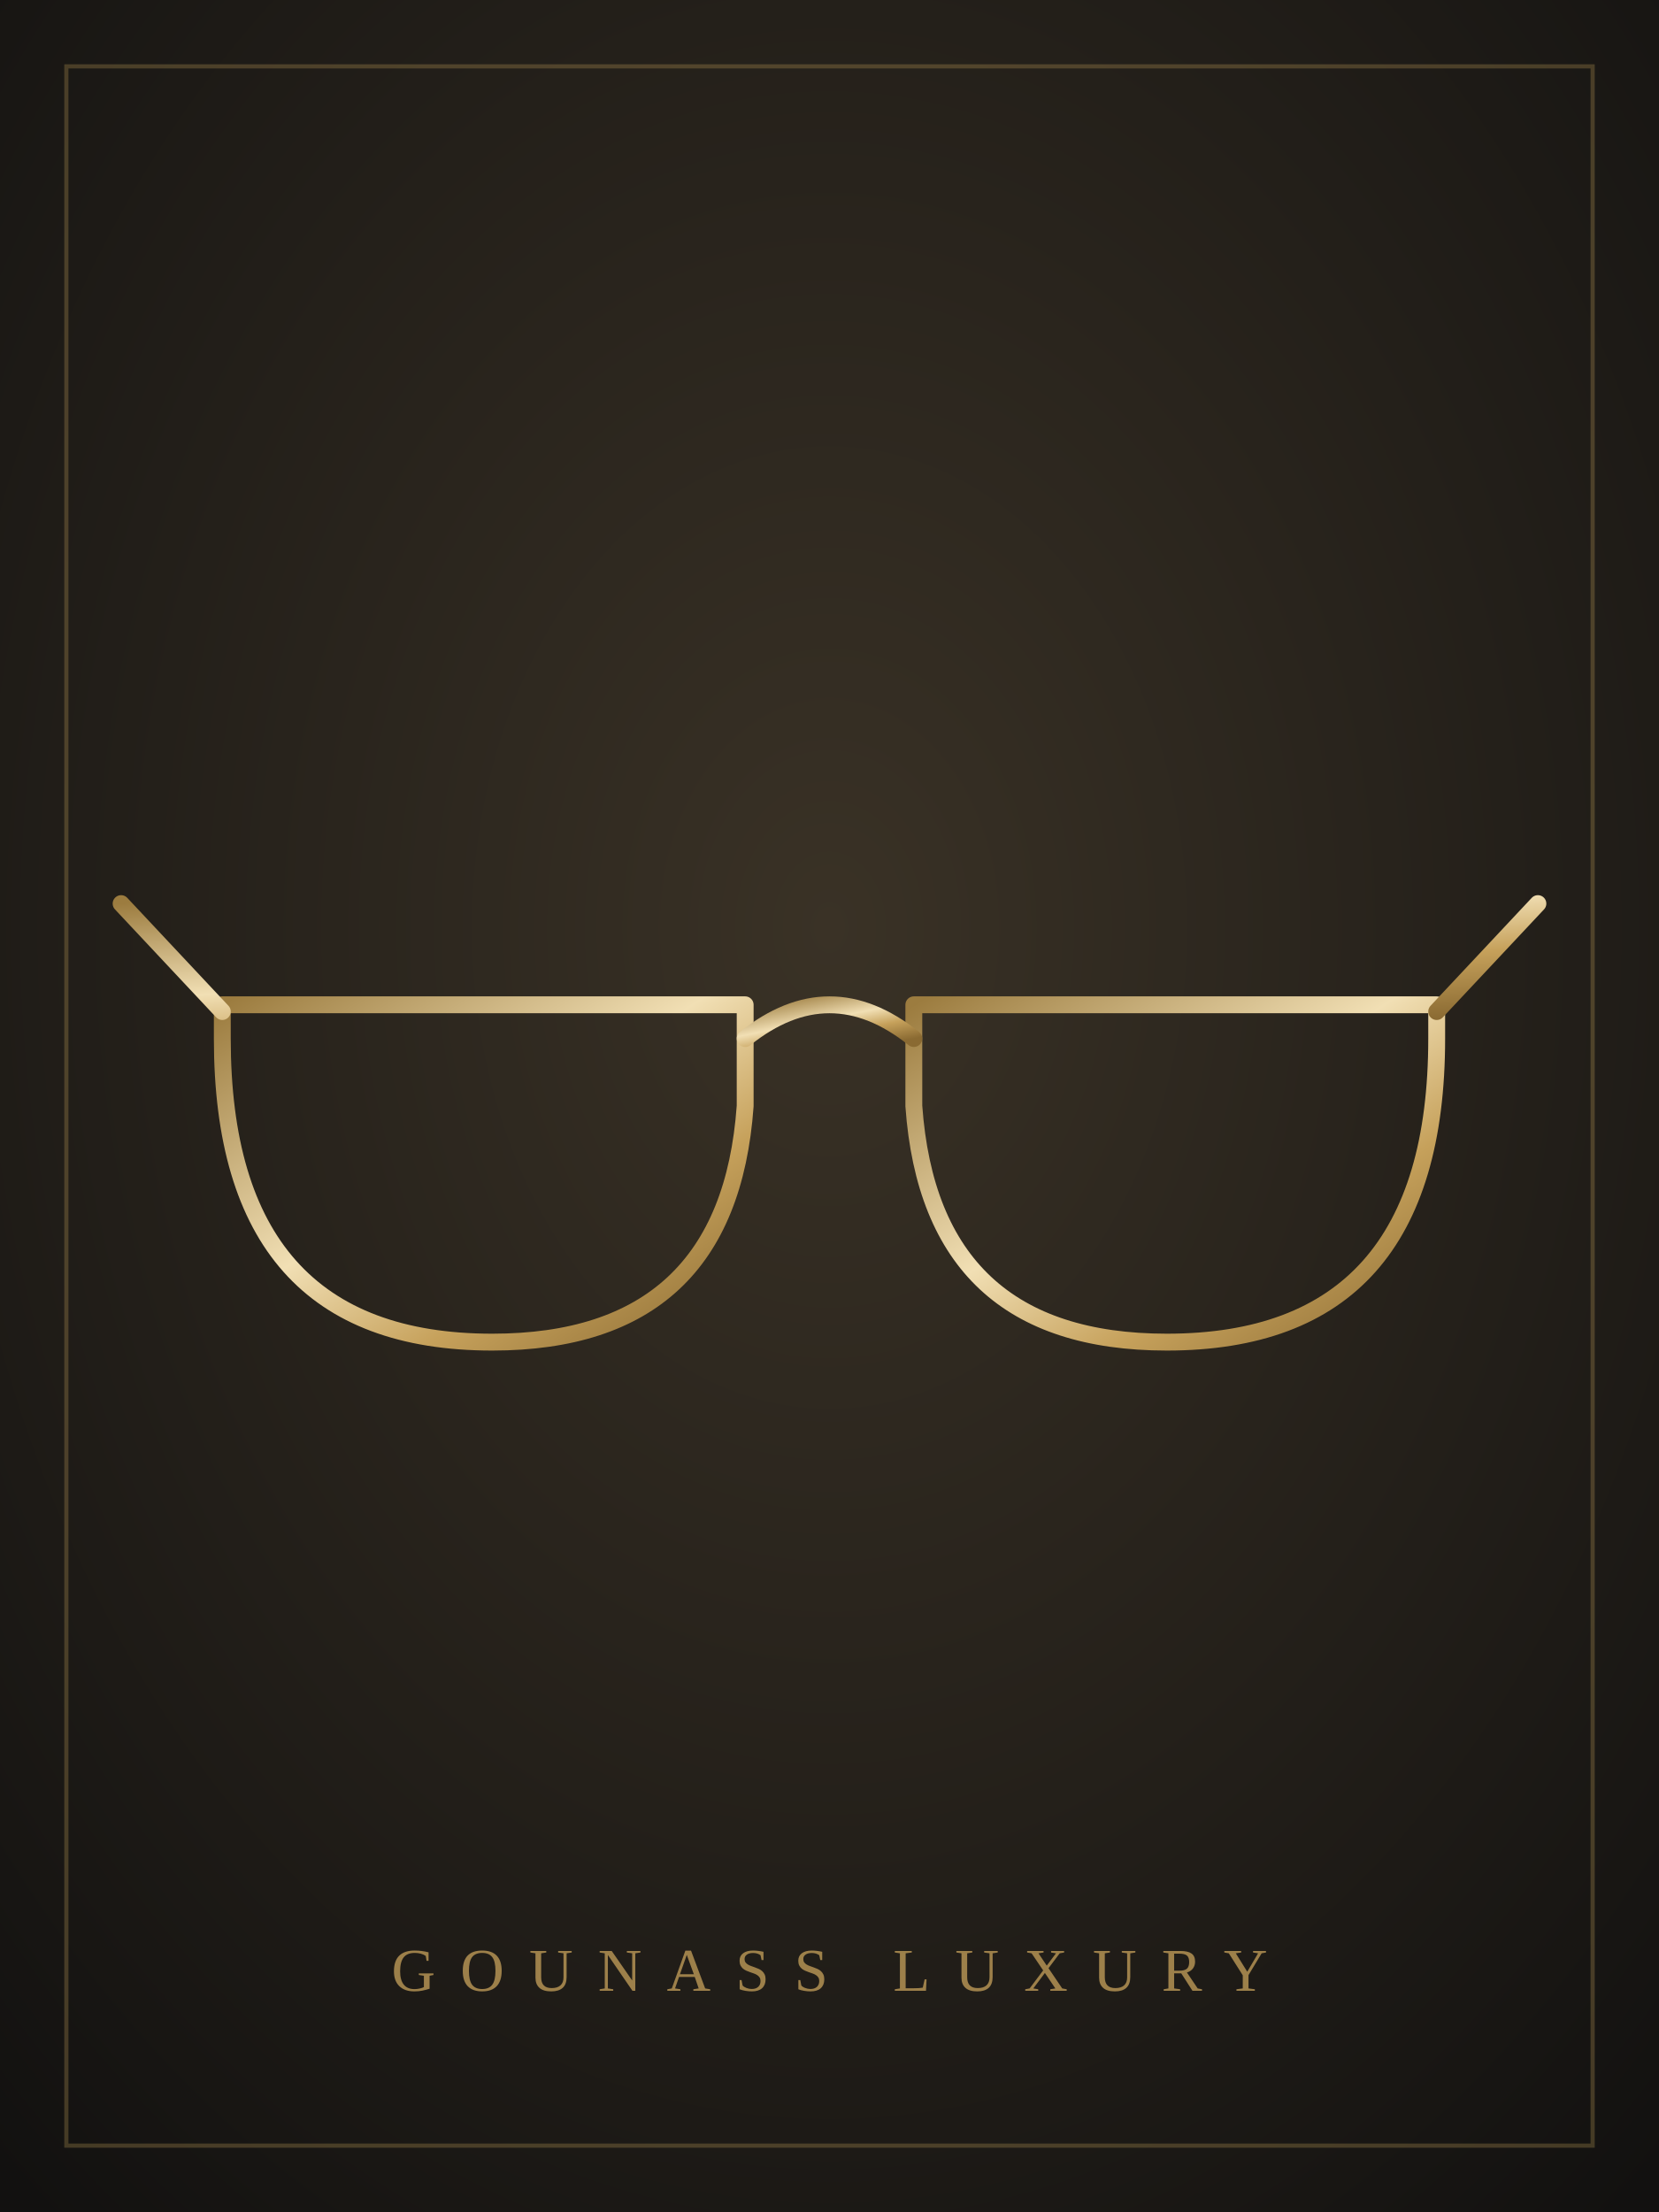
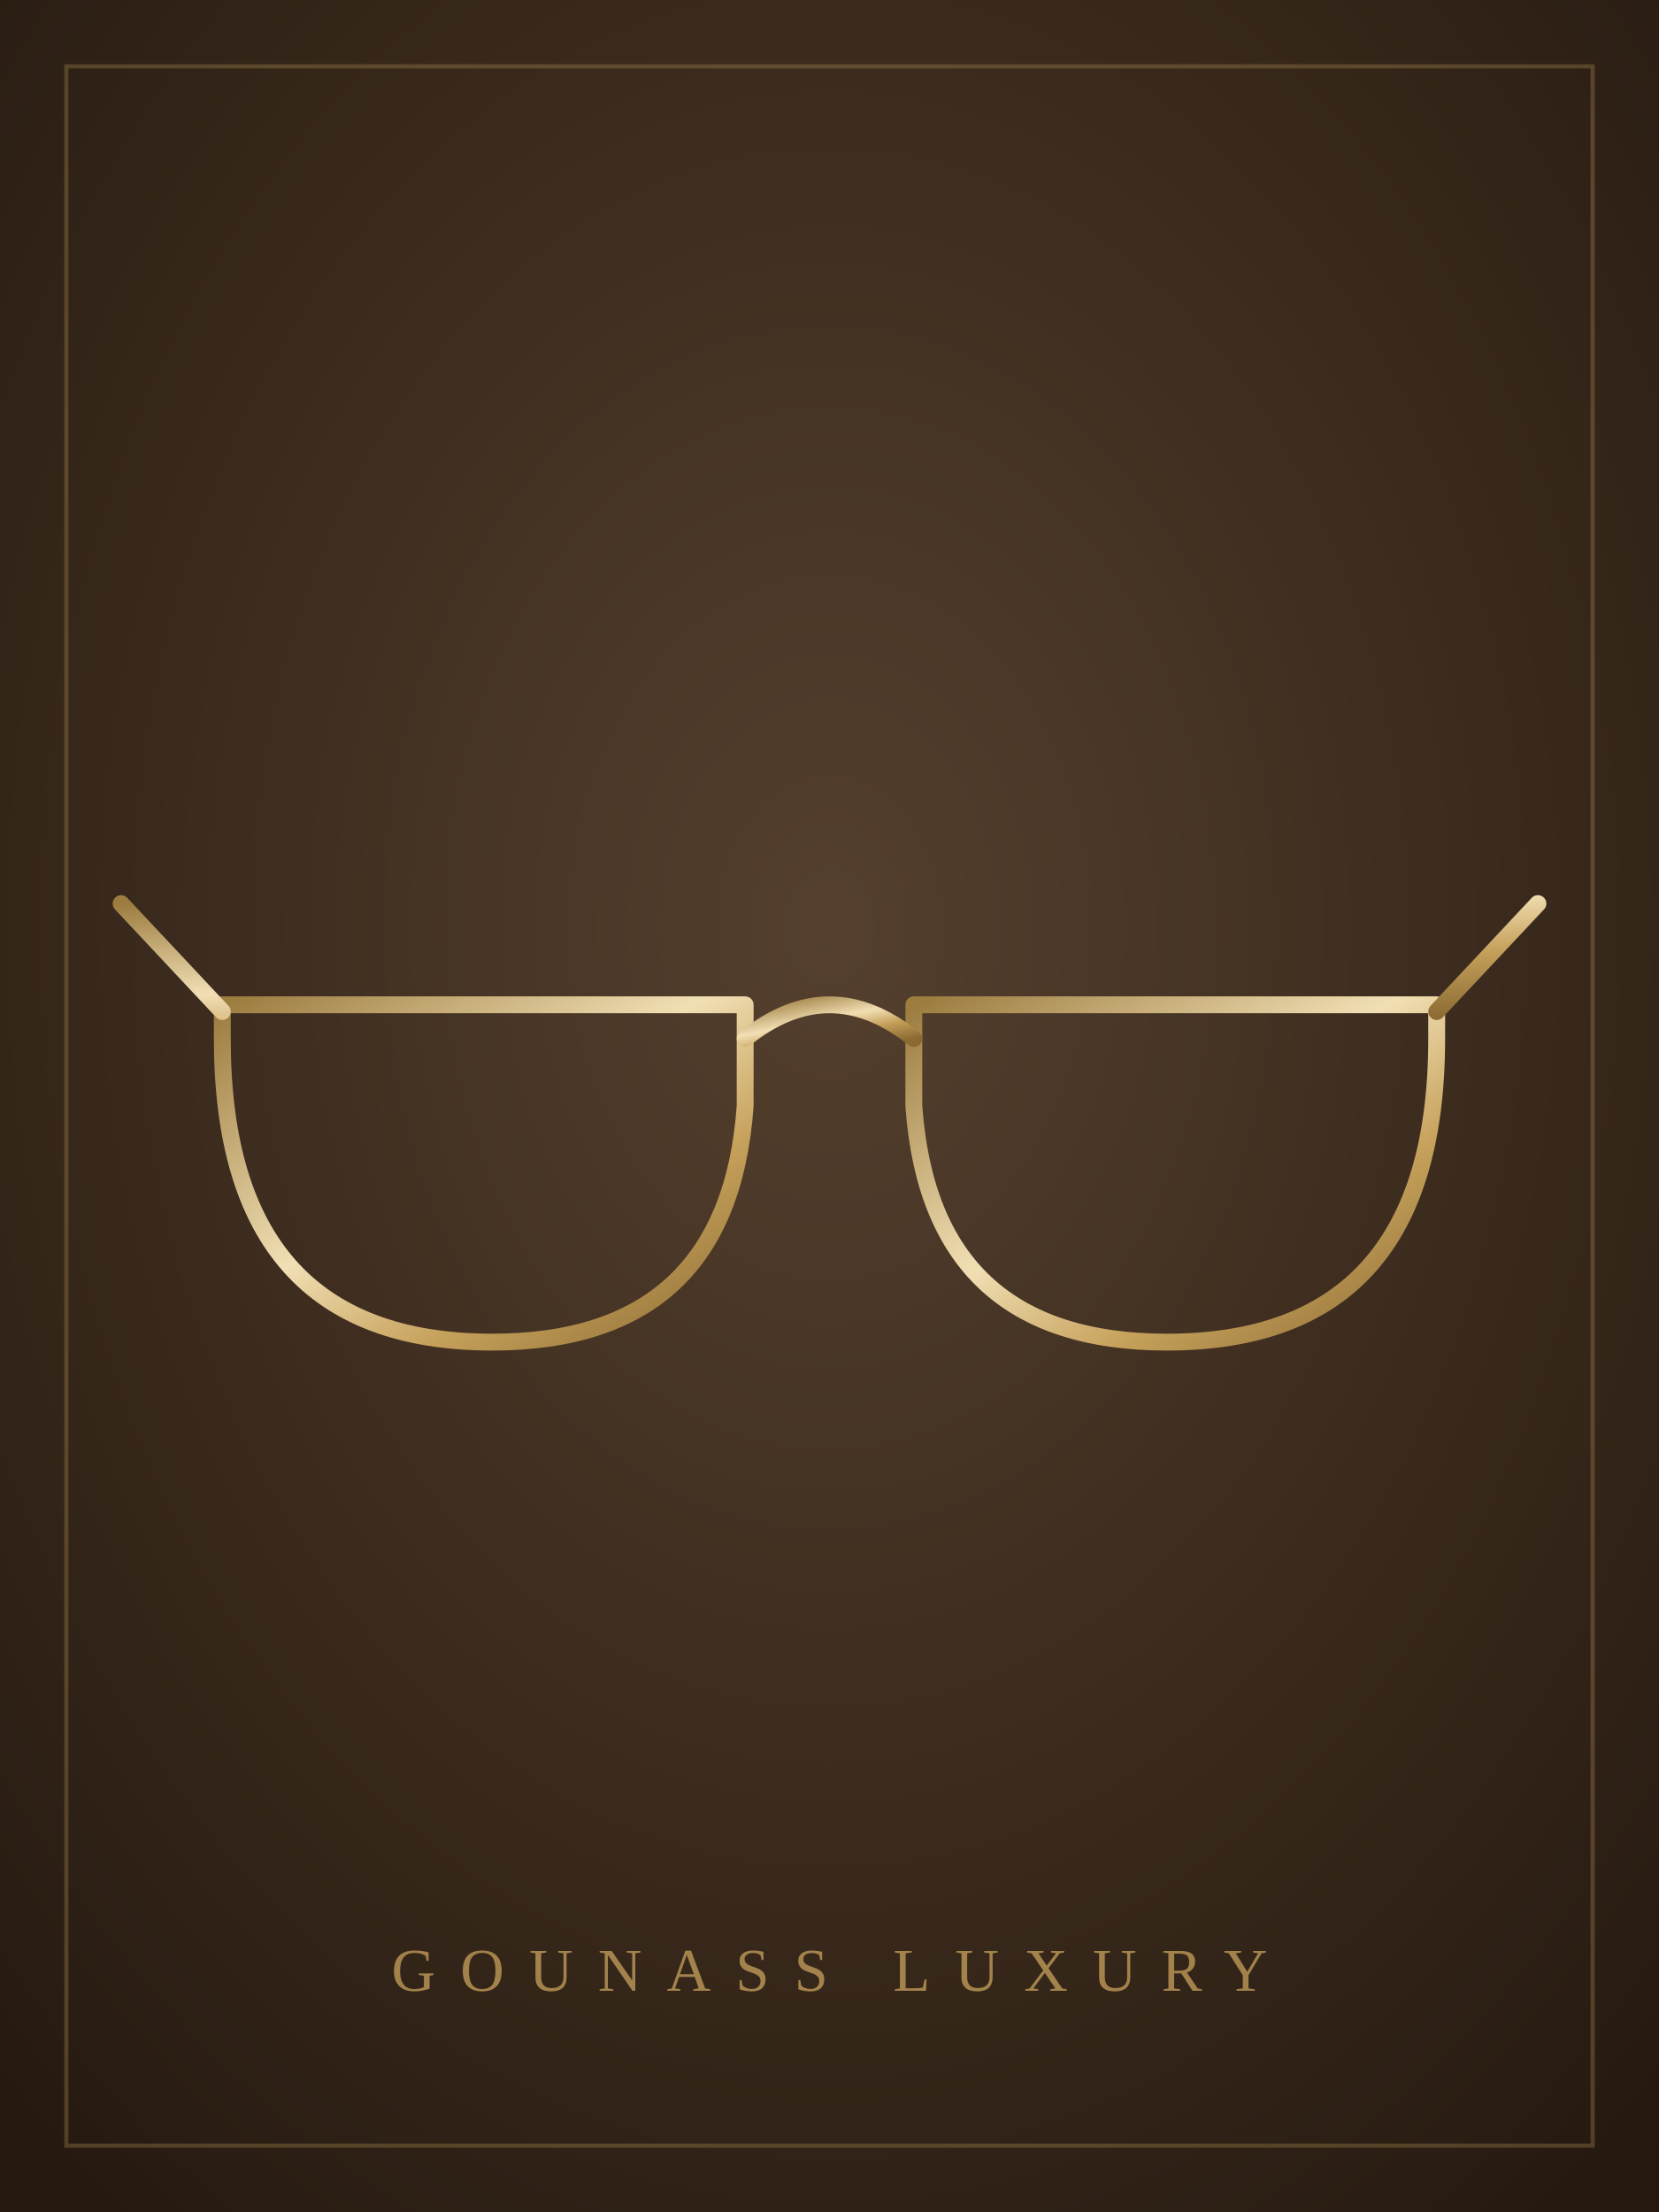
<svg xmlns="http://www.w3.org/2000/svg" viewBox="0 0 600 800" width="600" height="800">
  <defs>
    <radialGradient id="bg" cx="50%" cy="42%" r="75%">
-       <stop offset="0" stop-color="#3a3226" />
-       <stop offset="1" stop-color="#121110" />
+       <stop offset="0" stop-color="#55402e" />
+       <stop offset="1" stop-color="#24180f" />
    </radialGradient>
    <linearGradient id="g" x1="0" y1="0" x2="1" y2="1">
      <stop offset="0" stop-color="#9C7C3F" />
      <stop offset=".45" stop-color="#F1DFB4" />
      <stop offset=".7" stop-color="#C6A15B" />
      <stop offset="1" stop-color="#8A6A32" />
    </linearGradient>
  </defs>
  <rect width="600" height="800" fill="url(#bg)" />
  <rect x="24" y="24" width="552" height="752" fill="none" stroke="#C6A15B" stroke-opacity=".28" stroke-width="1.5" />
  <g transform="translate(300 400) scale(1.22) translate(-300 -400)">
    <path fill="none" stroke="url(#g)" stroke-width="5" stroke-linecap="round" stroke-linejoin="round" d="M120 380 Q120 470 200 470 Q270 470 275 400 L275 370 L120 370 Z" />
    <path fill="none" stroke="url(#g)" stroke-width="5" stroke-linecap="round" stroke-linejoin="round" d="M480 380 Q480 470 400 470 Q330 470 325 400 L325 370 L480 370 Z" />
    <path fill="none" stroke="url(#g)" stroke-width="5" stroke-linecap="round" stroke-linejoin="round" d="M275 380 Q300 360 325 380" />
    <path fill="none" stroke="url(#g)" stroke-width="5" stroke-linecap="round" stroke-linejoin="round" d="M120 372 L90 340 M480 372 L510 340" />
  </g>
  <text x="300" y="720" text-anchor="middle" font-family="Georgia, 'Times New Roman', serif" font-size="22" letter-spacing="9" fill="#C6A15B" fill-opacity=".75">GOUNASS LUXURY</text>
</svg>
